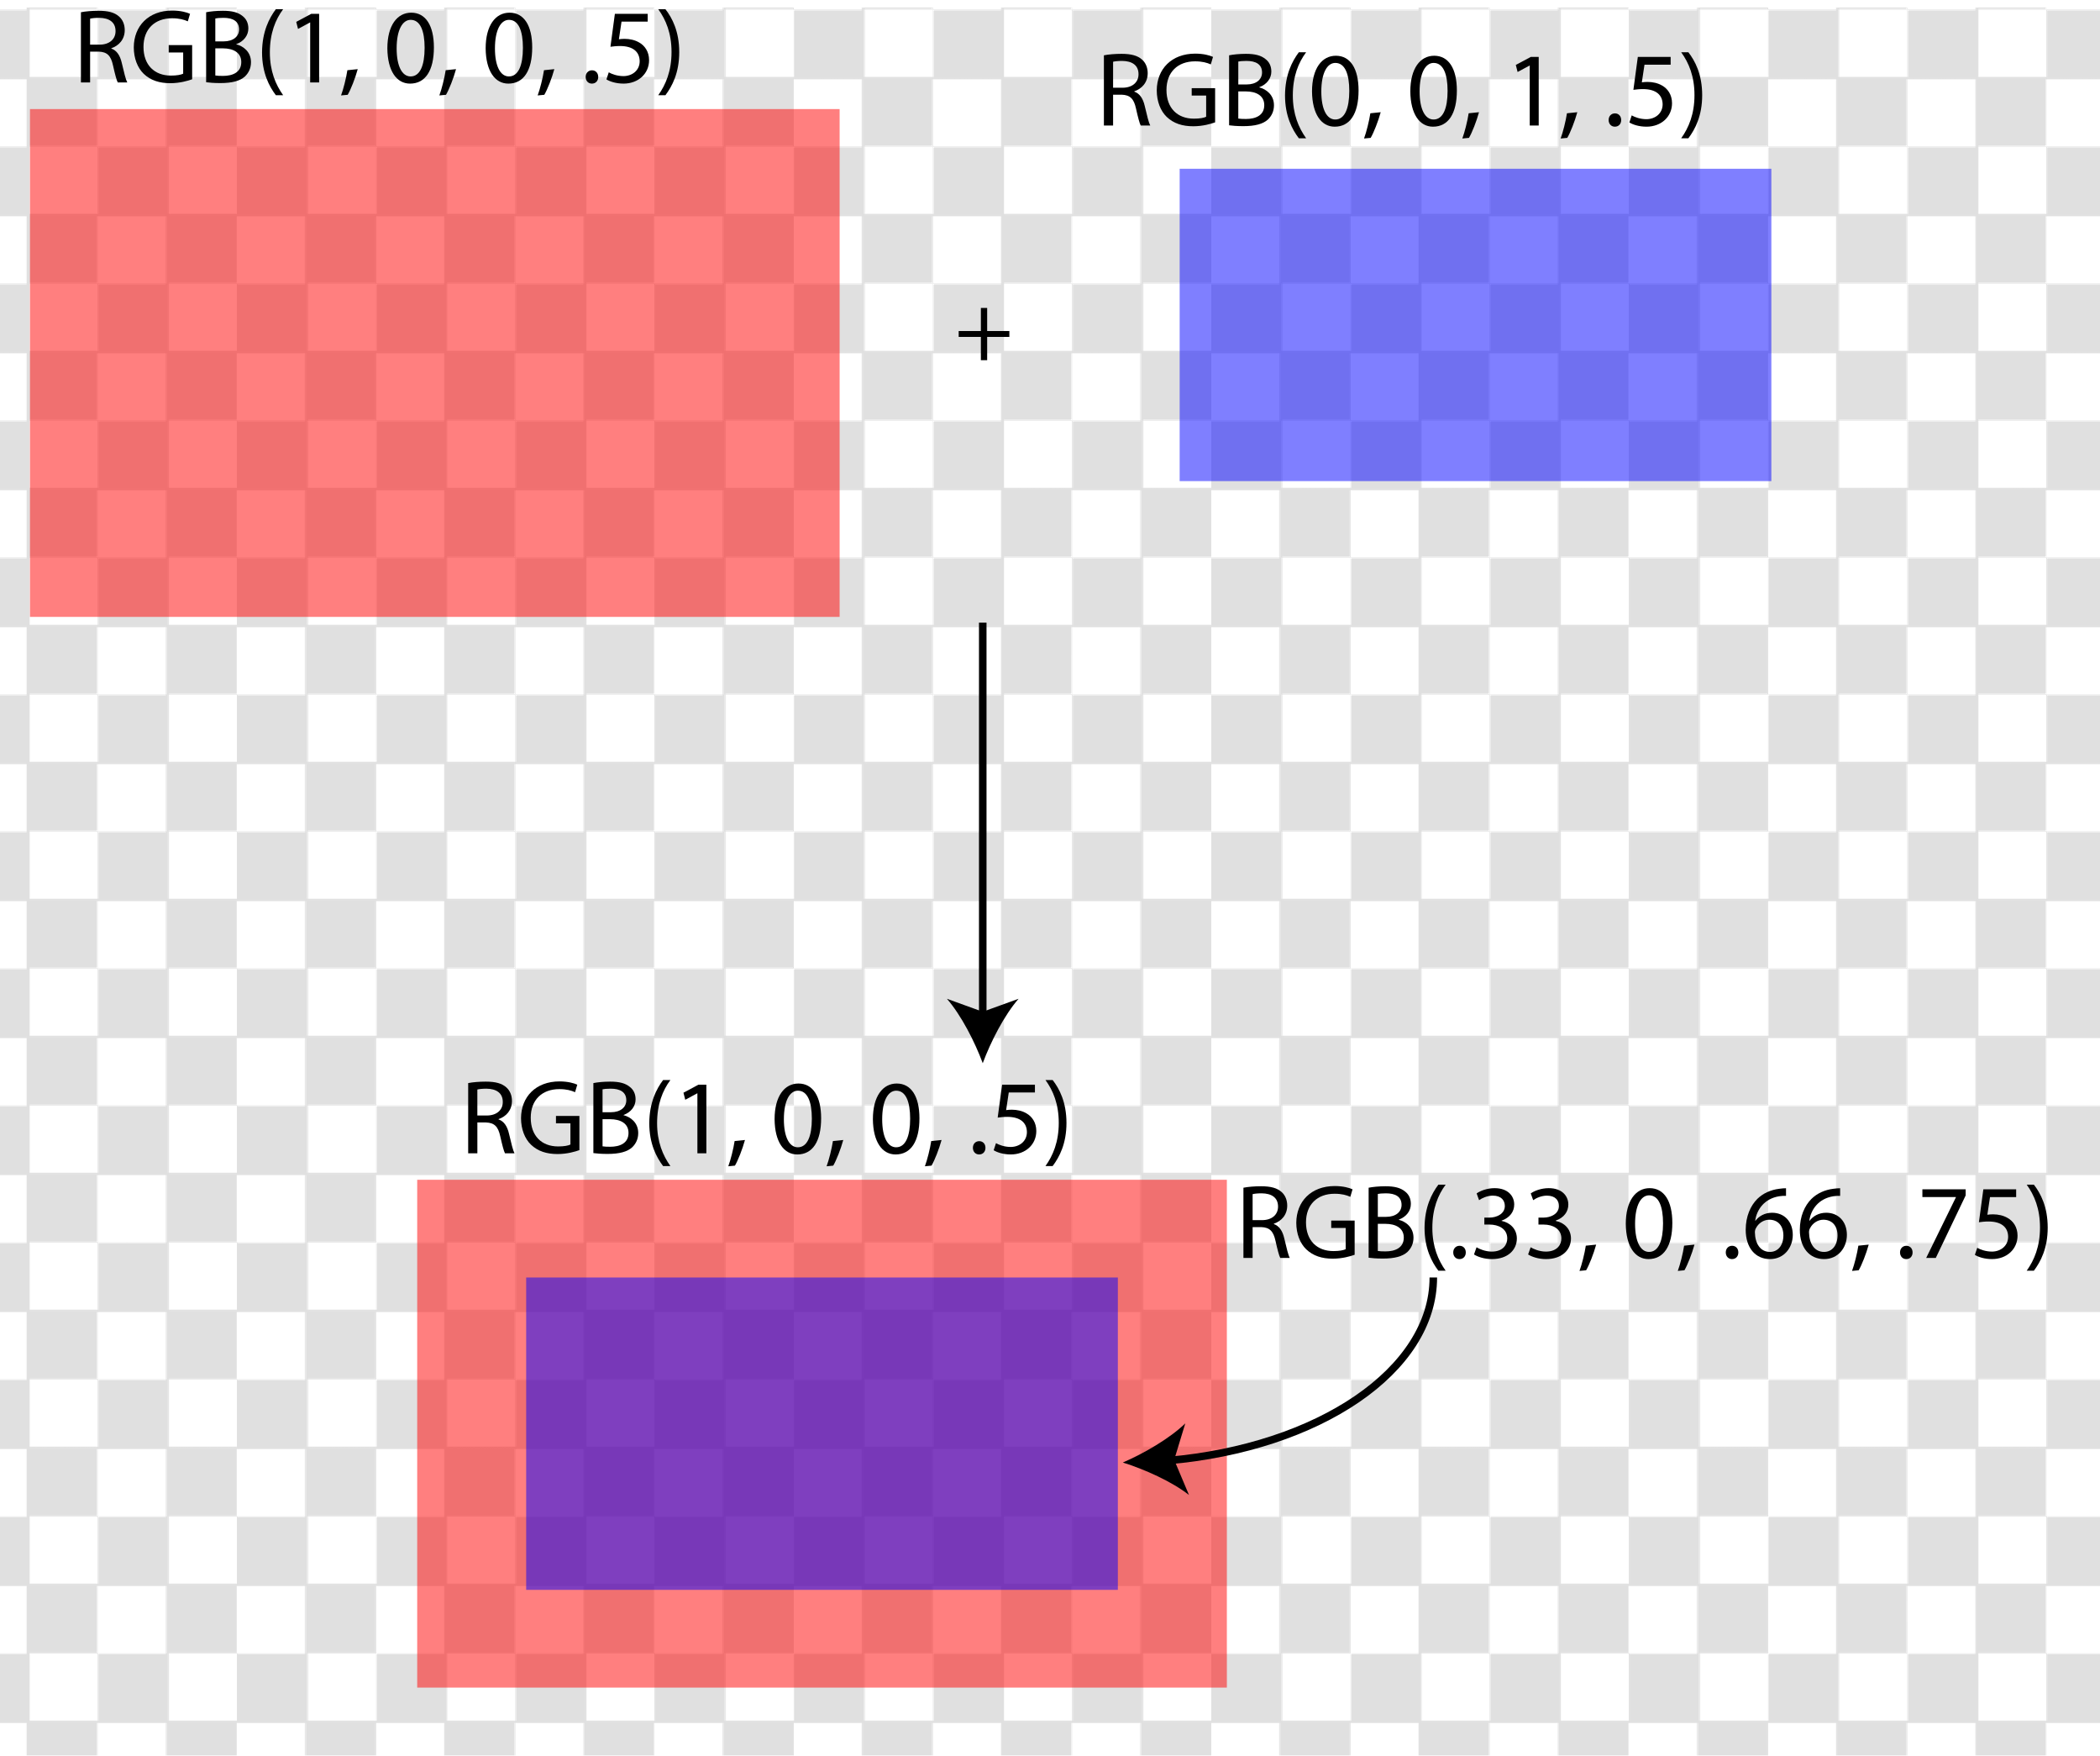
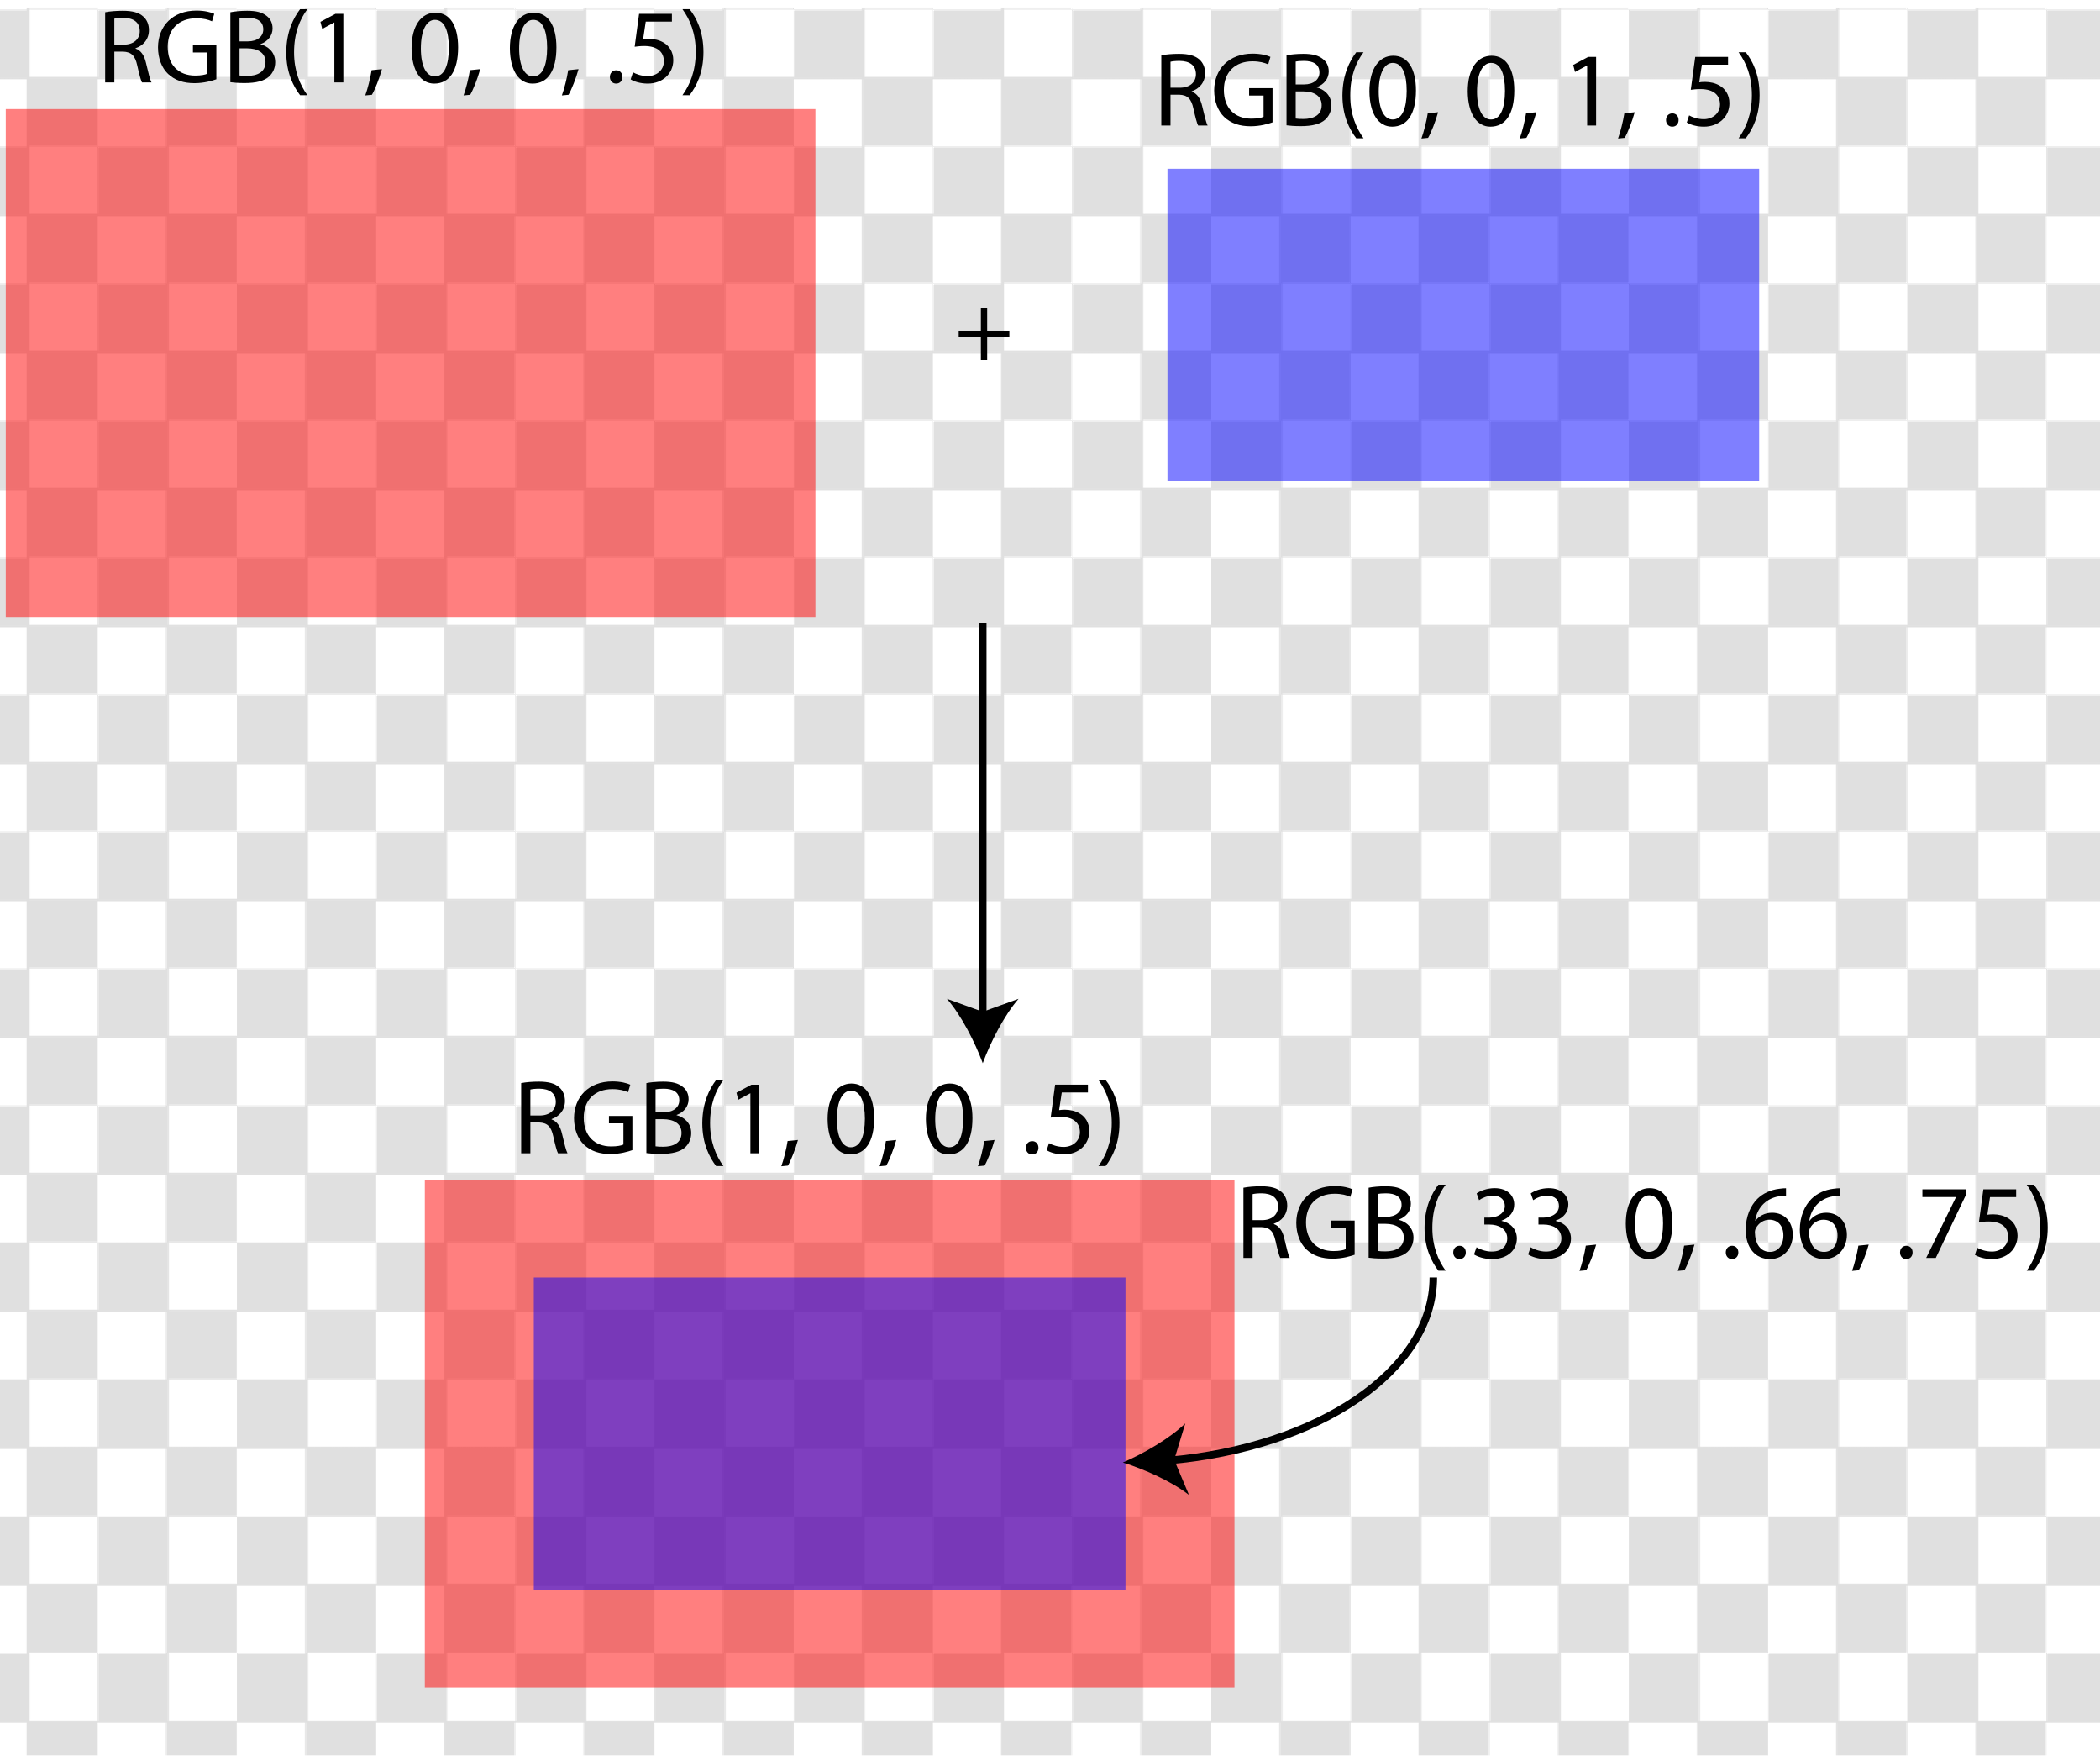
<svg xmlns="http://www.w3.org/2000/svg" version="1.1" x="0px" y="0px" width="278.714px" height="232.931px" viewBox="0 0 278.714 232.931" enable-background="new 0 0 278.714 232.931" xml:space="preserve">
  <pattern x="-23.976" y="-16.899" width="18.474" height="18.175" patternUnits="userSpaceOnUse" id="New_Pattern_Swatch_3" viewBox="0 -18.175 18.474 18.175" overflow="visible">
    <g>
      <polygon fill="none" points="0,0 18.474,0 18.474,-18.175 0,-18.175   " />
      <polygon fill="#E0E0E0" points="9.438,-8.938 0,-8.938 0,-18.175 9.438,-18.175   " />
      <polygon fill="#E0E0E0" points="18.474,0 9.036,0 9.036,-9.237 18.474,-9.237   " />
    </g>
  </pattern>
  <g id="Layer_2">
    <rect y="1" fill="url(#New_Pattern_Swatch_3)" width="278.714" height="231.931" />
  </g>
  <g id="Layer_1">
-     <rect x="3.979" y="14.473" opacity="0.5" fill="#FF0000" width="107.456" height="67.382" />
+     <rect x="0.766" y="14.473" opacity="0.5" fill="#FF0000" width="107.456" height="67.382" />
    <g>
-       <rect x="9.677" y="1" fill="none" width="96.058" height="10.047" />
-       <path d="M10.742,1.625c0.617-0.126,1.499-0.196,2.339-0.196c1.303,0,2.143,0.238,2.731,0.771c0.477,0.42,0.743,1.064,0.743,1.793    c0,1.247-0.785,2.073-1.779,2.409v0.042c0.729,0.252,1.163,0.925,1.387,1.905c0.308,1.316,0.532,2.227,0.729,2.591H15.63    c-0.154-0.266-0.364-1.079-0.63-2.255c-0.28-1.303-0.784-1.793-1.891-1.835H11.96v4.09h-1.219V1.625z M11.96,5.925h1.247    c1.303,0,2.129-0.714,2.129-1.793c0-1.219-0.883-1.751-2.171-1.765c-0.588,0-1.008,0.056-1.205,0.112V5.925z" />
-       <path d="M25.501,10.52c-0.546,0.196-1.625,0.519-2.899,0.519c-1.429,0-2.605-0.364-3.53-1.247    c-0.812-0.785-1.316-2.045-1.316-3.516c0.014-2.815,1.947-4.875,5.113-4.875c1.092,0,1.947,0.238,2.353,0.434L24.927,2.83    c-0.504-0.224-1.135-0.406-2.087-0.406c-2.297,0-3.796,1.429-3.796,3.796c0,2.396,1.443,3.81,3.642,3.81    c0.798,0,1.345-0.112,1.625-0.252V6.962h-1.919v-0.98h3.11V10.52z" />
-       <path d="M27.359,1.625c0.532-0.112,1.373-0.196,2.228-0.196c1.218,0,2.003,0.21,2.591,0.687c0.49,0.364,0.784,0.924,0.784,1.667    c0,0.91-0.602,1.709-1.597,2.073v0.028c0.896,0.224,1.947,0.966,1.947,2.367c0,0.813-0.322,1.429-0.798,1.891    c-0.658,0.602-1.723,0.882-3.264,0.882c-0.84,0-1.485-0.056-1.891-0.112V1.625z M28.578,5.491h1.106    c1.289,0,2.045-0.672,2.045-1.583c0-1.106-0.84-1.541-2.073-1.541c-0.56,0-0.882,0.042-1.079,0.084V5.491z M28.578,10.016    c0.238,0.042,0.588,0.056,1.022,0.056c1.261,0,2.423-0.462,2.423-1.835c0-1.289-1.106-1.821-2.437-1.821h-1.009V10.016z" />
-       <path d="M37.581,1.219c-1.023,1.373-1.765,3.194-1.765,5.729c0,2.493,0.771,4.286,1.765,5.687h-0.967    c-0.882-1.163-1.835-2.956-1.835-5.687c0.014-2.759,0.953-4.552,1.835-5.729H37.581z" />
-       <path d="M41.165,2.984h-0.028l-1.583,0.854l-0.238-0.938l1.989-1.064h1.051v9.105h-1.191V2.984z" />
-       <path d="M45.265,12.663c0.308-0.827,0.687-2.326,0.84-3.348l1.373-0.14c-0.322,1.191-0.938,2.746-1.331,3.404L45.265,12.663z" />
-       <path d="M57.588,6.29c0,3.096-1.148,4.805-3.166,4.805c-1.779,0-2.984-1.667-3.012-4.679c0-3.054,1.316-4.734,3.166-4.734    C56.495,1.681,57.588,3.39,57.588,6.29z M52.643,6.43c0,2.367,0.729,3.712,1.849,3.712c1.261,0,1.863-1.471,1.863-3.796    c0-2.241-0.574-3.712-1.849-3.712C53.428,2.633,52.643,3.95,52.643,6.43z" />
-       <path d="M58.312,12.663c0.308-0.827,0.687-2.326,0.84-3.348l1.373-0.14c-0.322,1.191-0.938,2.746-1.331,3.404L58.312,12.663z" />
-       <path d="M70.635,6.29c0,3.096-1.148,4.805-3.166,4.805c-1.779,0-2.984-1.667-3.012-4.679c0-3.054,1.316-4.734,3.166-4.734    C69.542,1.681,70.635,3.39,70.635,6.29z M65.69,6.43c0,2.367,0.729,3.712,1.849,3.712c1.261,0,1.863-1.471,1.863-3.796    c0-2.241-0.574-3.712-1.849-3.712C66.475,2.633,65.69,3.95,65.69,6.43z" />
-       <path d="M71.359,12.663c0.308-0.827,0.687-2.326,0.84-3.348l1.373-0.14c-0.322,1.191-0.938,2.746-1.331,3.404L71.359,12.663z" />
-       <path d="M77.729,10.211c0-0.518,0.35-0.882,0.84-0.882s0.827,0.364,0.827,0.882c0,0.504-0.322,0.883-0.841,0.883    C78.065,11.094,77.729,10.716,77.729,10.211z" />
-       <path d="M85.964,2.872H82.49l-0.35,2.339c0.21-0.028,0.406-0.056,0.742-0.056c0.701,0,1.401,0.154,1.961,0.49    c0.714,0.406,1.303,1.191,1.303,2.339c0,1.779-1.415,3.11-3.39,3.11c-0.995,0-1.835-0.28-2.269-0.561l0.308-0.938    c0.378,0.224,1.121,0.504,1.947,0.504c1.163,0,2.157-0.756,2.157-1.975c-0.014-1.177-0.798-2.017-2.619-2.017    c-0.519,0-0.925,0.056-1.261,0.098l0.588-4.371h4.356V2.872z" />
-       <path d="M87.361,12.635c0.995-1.387,1.765-3.208,1.765-5.729c0-2.507-0.756-4.3-1.765-5.687h0.953    c0.896,1.148,1.835,2.941,1.835,5.701c0,2.745-0.938,4.524-1.835,5.715H87.361z" />
+       <rect x="12.89" y="1" fill="none" width="83.207" height="10.047" />
+       <path d="M13.955,1.625c0.617-0.126,1.499-0.196,2.339-0.196c1.303,0,2.143,0.238,2.731,0.771c0.477,0.42,0.743,1.064,0.743,1.793    c0,1.247-0.785,2.073-1.779,2.409v0.042c0.729,0.252,1.163,0.925,1.387,1.905c0.308,1.316,0.532,2.227,0.729,2.591h-1.261    c-0.154-0.266-0.364-1.079-0.63-2.255c-0.28-1.303-0.784-1.793-1.891-1.835h-1.148v4.09h-1.219V1.625z M15.173,5.925h1.247    c1.303,0,2.129-0.714,2.129-1.793c0-1.219-0.883-1.751-2.171-1.765c-0.588,0-1.008,0.056-1.205,0.112V5.925z" />
+       <path d="M28.714,10.52c-0.546,0.196-1.625,0.519-2.899,0.519c-1.429,0-2.605-0.364-3.53-1.247    c-0.812-0.785-1.316-2.045-1.316-3.516c0.014-2.815,1.947-4.875,5.113-4.875c1.092,0,1.947,0.238,2.353,0.434L28.14,2.83    c-0.504-0.224-1.135-0.406-2.087-0.406c-2.297,0-3.796,1.429-3.796,3.796c0,2.396,1.443,3.81,3.642,3.81    c0.798,0,1.345-0.112,1.625-0.252V6.962h-1.919v-0.98h3.11V10.52z" />
+       <path d="M30.572,1.625c0.532-0.112,1.373-0.196,2.228-0.196c1.218,0,2.003,0.21,2.591,0.687c0.49,0.364,0.784,0.924,0.784,1.667    c0,0.91-0.602,1.709-1.597,2.073v0.028c0.896,0.224,1.947,0.966,1.947,2.367c0,0.813-0.322,1.429-0.798,1.891    c-0.658,0.602-1.723,0.882-3.264,0.882c-0.84,0-1.485-0.056-1.891-0.112V1.625z M31.791,5.491h1.106    c1.289,0,2.045-0.672,2.045-1.583c0-1.106-0.84-1.541-2.073-1.541c-0.56,0-0.882,0.042-1.079,0.084V5.491z M31.791,10.016    c0.238,0.042,0.588,0.056,1.022,0.056c1.261,0,2.423-0.462,2.423-1.835c0-1.289-1.106-1.821-2.437-1.821h-1.009V10.016z" />
+       <path d="M40.794,1.219c-1.023,1.373-1.765,3.194-1.765,5.729c0,2.493,0.771,4.286,1.765,5.687h-0.967    c-0.882-1.163-1.835-2.956-1.835-5.687c0.014-2.759,0.953-4.552,1.835-5.729H40.794z" />
+       <path d="M44.377,2.984H44.35l-1.583,0.854l-0.238-0.938l1.989-1.064h1.051v9.105h-1.191V2.984z" />
+       <path d="M48.478,12.663c0.308-0.827,0.687-2.326,0.84-3.348l1.373-0.14c-0.322,1.191-0.938,2.746-1.331,3.404L48.478,12.663z" />
+       <path d="M60.801,6.29c0,3.096-1.148,4.805-3.166,4.805c-1.779,0-2.984-1.667-3.012-4.679c0-3.054,1.316-4.734,3.166-4.734    C59.708,1.681,60.801,3.39,60.801,6.29z M55.856,6.43c0,2.367,0.729,3.712,1.849,3.712c1.261,0,1.863-1.471,1.863-3.796    c0-2.241-0.574-3.712-1.849-3.712C56.641,2.633,55.856,3.95,55.856,6.43z" />
+       <path d="M61.525,12.663c0.308-0.827,0.687-2.326,0.84-3.348l1.373-0.14c-0.322,1.191-0.938,2.746-1.331,3.404L61.525,12.663z" />
+       <path d="M73.848,6.29c0,3.096-1.148,4.805-3.166,4.805c-1.779,0-2.984-1.667-3.012-4.679c0-3.054,1.316-4.734,3.166-4.734    C72.755,1.681,73.848,3.39,73.848,6.29z M68.903,6.43c0,2.367,0.729,3.712,1.849,3.712c1.261,0,1.863-1.471,1.863-3.796    c0-2.241-0.574-3.712-1.849-3.712C69.688,2.633,68.903,3.95,68.903,6.43z" />
+       <path d="M74.572,12.663c0.308-0.827,0.687-2.326,0.84-3.348l1.373-0.14c-0.322,1.191-0.938,2.746-1.331,3.404L74.572,12.663z" />
+       <path d="M80.942,10.211c0-0.518,0.35-0.882,0.84-0.882s0.827,0.364,0.827,0.882c0,0.504-0.322,0.883-0.841,0.883    C81.278,11.094,80.942,10.716,80.942,10.211z" />
+       <path d="M89.177,2.872h-3.474l-0.35,2.339c0.21-0.028,0.406-0.056,0.742-0.056c0.701,0,1.401,0.154,1.961,0.49    c0.714,0.406,1.303,1.191,1.303,2.339c0,1.779-1.415,3.11-3.39,3.11c-0.995,0-1.835-0.28-2.269-0.561l0.308-0.938    c0.378,0.224,1.121,0.504,1.947,0.504c1.163,0,2.157-0.756,2.157-1.975c-0.014-1.177-0.798-2.017-2.619-2.017    c-0.519,0-0.925,0.056-1.261,0.098l0.588-4.371h4.356V2.872z" />
+       <path d="M90.574,12.635c0.995-1.387,1.765-3.208,1.765-5.729c0-2.507-0.756-4.3-1.765-5.687h0.953    c0.896,1.148,1.835,2.941,1.835,5.701c0,2.745-0.938,4.524-1.835,5.715H90.574z" />
    </g>
-     <rect x="156.566" y="22.393" fill="#0000FF" fill-opacity="0.5" width="78.53" height="41.446" />
+     <rect x="154.947" y="22.393" fill="#0000FF" fill-opacity="0.5" width="78.53" height="41.446" />
    <g>
-       <rect x="145.447" y="6.715" fill="none" width="100.768" height="10.046" />
-       <path d="M146.511,7.34c0.616-0.126,1.499-0.196,2.34-0.196c1.303,0,2.143,0.238,2.731,0.771c0.476,0.42,0.742,1.064,0.742,1.793    c0,1.247-0.784,2.073-1.779,2.409v0.042c0.729,0.252,1.163,0.925,1.387,1.905c0.309,1.316,0.532,2.227,0.729,2.591H151.4    c-0.154-0.266-0.364-1.079-0.63-2.255c-0.28-1.303-0.785-1.793-1.892-1.835h-1.148v4.09h-1.219V7.34z M147.73,11.641h1.247    c1.303,0,2.129-0.714,2.129-1.793c0-1.219-0.883-1.751-2.171-1.765c-0.589,0-1.009,0.056-1.205,0.112V11.641z" />
-       <path d="M161.271,16.235c-0.546,0.196-1.624,0.519-2.899,0.519c-1.429,0-2.605-0.364-3.529-1.247    c-0.813-0.785-1.317-2.045-1.317-3.516c0.015-2.815,1.947-4.875,5.113-4.875c1.093,0,1.947,0.238,2.354,0.434l-0.295,0.995    c-0.504-0.224-1.134-0.406-2.087-0.406c-2.297,0-3.796,1.429-3.796,3.796c0,2.396,1.442,3.81,3.642,3.81    c0.799,0,1.345-0.112,1.625-0.252v-2.815h-1.919v-0.98h3.109V16.235z" />
-       <path d="M163.129,7.34c0.532-0.112,1.373-0.196,2.228-0.196c1.219,0,2.003,0.21,2.591,0.687c0.49,0.364,0.785,0.924,0.785,1.667    c0,0.91-0.603,1.709-1.598,2.073v0.028c0.896,0.224,1.947,0.966,1.947,2.367c0,0.813-0.322,1.429-0.798,1.891    c-0.659,0.602-1.724,0.882-3.264,0.882c-0.841,0-1.485-0.056-1.892-0.112V7.34z M164.348,11.207h1.106    c1.289,0,2.045-0.672,2.045-1.583c0-1.106-0.84-1.541-2.072-1.541c-0.561,0-0.883,0.042-1.079,0.084V11.207z M164.348,15.731    c0.238,0.042,0.588,0.056,1.022,0.056c1.261,0,2.424-0.462,2.424-1.835c0-1.289-1.107-1.821-2.438-1.821h-1.009V15.731z" />
-       <path d="M173.351,6.934c-1.022,1.373-1.766,3.194-1.766,5.729c0,2.493,0.771,4.286,1.766,5.687h-0.967    c-0.883-1.163-1.835-2.956-1.835-5.687c0.014-2.759,0.952-4.552,1.835-5.729H173.351z" />
-       <path d="M180.31,12.005c0,3.096-1.148,4.805-3.166,4.805c-1.778,0-2.983-1.667-3.012-4.679c0-3.054,1.317-4.734,3.166-4.734    C179.217,7.396,180.31,9.105,180.31,12.005z M175.366,12.145c0,2.367,0.728,3.712,1.849,3.712c1.261,0,1.863-1.471,1.863-3.796    c0-2.241-0.574-3.712-1.85-3.712C176.15,8.349,175.366,9.666,175.366,12.145z" />
-       <path d="M181.035,18.378c0.308-0.827,0.686-2.326,0.84-3.348l1.373-0.14c-0.322,1.191-0.938,2.746-1.331,3.404L181.035,18.378z" />
-       <path d="M193.357,12.005c0,3.096-1.148,4.805-3.166,4.805c-1.778,0-2.983-1.667-3.012-4.679c0-3.054,1.317-4.734,3.166-4.734    C192.264,7.396,193.357,9.105,193.357,12.005z M188.413,12.145c0,2.367,0.728,3.712,1.849,3.712c1.261,0,1.863-1.471,1.863-3.796    c0-2.241-0.574-3.712-1.85-3.712C189.197,8.349,188.413,9.666,188.413,12.145z" />
-       <path d="M194.082,18.378c0.308-0.827,0.686-2.326,0.84-3.348l1.373-0.14c-0.322,1.191-0.938,2.746-1.331,3.404L194.082,18.378z" />
-       <path d="M203.028,8.699H203l-1.582,0.854l-0.238-0.938l1.989-1.064h1.05v9.105h-1.19V8.699z" />
-       <path d="M207.128,18.378c0.308-0.827,0.686-2.326,0.84-3.348l1.373-0.14c-0.322,1.191-0.938,2.746-1.331,3.404L207.128,18.378z" />
-       <path d="M213.498,15.927c0-0.518,0.35-0.882,0.84-0.882c0.491,0,0.827,0.364,0.827,0.882c0,0.504-0.322,0.883-0.841,0.883    C213.833,16.81,213.498,16.431,213.498,15.927z" />
-       <path d="M221.732,8.587h-3.474l-0.351,2.339c0.21-0.028,0.406-0.056,0.742-0.056c0.7,0,1.401,0.154,1.961,0.49    c0.715,0.406,1.303,1.191,1.303,2.339c0,1.779-1.414,3.11-3.39,3.11c-0.994,0-1.835-0.28-2.27-0.561l0.309-0.938    c0.378,0.224,1.12,0.504,1.947,0.504c1.162,0,2.157-0.756,2.157-1.975c-0.015-1.177-0.799-2.017-2.62-2.017    c-0.518,0-0.924,0.056-1.261,0.098l0.589-4.371h4.356V8.587z" />
-       <path d="M223.128,18.35c0.994-1.387,1.765-3.208,1.765-5.729c0-2.507-0.756-4.3-1.765-5.687h0.952    c0.896,1.148,1.835,2.941,1.835,5.701c0,2.745-0.938,4.524-1.835,5.715H223.128z" />
+       <rect x="153.065" y="6.715" fill="none" width="82.294" height="10.046" />
+       <path d="M154.13,7.34c0.616-0.126,1.499-0.196,2.34-0.196c1.303,0,2.143,0.238,2.731,0.771c0.476,0.42,0.742,1.064,0.742,1.793    c0,1.247-0.784,2.073-1.779,2.409v0.042c0.729,0.252,1.163,0.925,1.387,1.905c0.309,1.316,0.532,2.227,0.729,2.591h-1.261    c-0.154-0.266-0.364-1.079-0.63-2.255c-0.28-1.303-0.785-1.793-1.892-1.835h-1.148v4.09h-1.219V7.34z M155.349,11.641h1.247    c1.303,0,2.129-0.714,2.129-1.793c0-1.219-0.883-1.751-2.171-1.765c-0.589,0-1.009,0.056-1.205,0.112V11.641z" />
+       <path d="M168.89,16.235c-0.546,0.196-1.624,0.519-2.899,0.519c-1.429,0-2.605-0.364-3.529-1.247    c-0.813-0.785-1.317-2.045-1.317-3.516c0.015-2.815,1.947-4.875,5.113-4.875c1.093,0,1.947,0.238,2.354,0.434l-0.295,0.995    c-0.504-0.224-1.134-0.406-2.087-0.406c-2.297,0-3.796,1.429-3.796,3.796c0,2.396,1.442,3.81,3.642,3.81    c0.799,0,1.345-0.112,1.625-0.252v-2.815h-1.919v-0.98h3.109V16.235z" />
+       <path d="M170.748,7.34c0.532-0.112,1.373-0.196,2.228-0.196c1.219,0,2.003,0.21,2.591,0.687c0.49,0.364,0.785,0.924,0.785,1.667    c0,0.91-0.603,1.709-1.598,2.073v0.028c0.896,0.224,1.947,0.966,1.947,2.367c0,0.813-0.322,1.429-0.798,1.891    c-0.659,0.602-1.724,0.882-3.264,0.882c-0.841,0-1.485-0.056-1.892-0.112V7.34z M171.967,11.207h1.106    c1.289,0,2.045-0.672,2.045-1.583c0-1.106-0.84-1.541-2.072-1.541c-0.561,0-0.883,0.042-1.079,0.084V11.207z M171.967,15.731    c0.238,0.042,0.588,0.056,1.022,0.056c1.261,0,2.424-0.462,2.424-1.835c0-1.289-1.107-1.821-2.438-1.821h-1.009V15.731z" />
+       <path d="M180.969,6.934c-1.021,1.373-1.766,3.194-1.766,5.729c0,2.493,0.771,4.286,1.766,5.687h-0.967    c-0.883-1.163-1.834-2.956-1.834-5.687c0.014-2.759,0.951-4.552,1.834-5.729H180.969z" />
+       <path d="M187.928,12.005c0,3.096-1.148,4.805-3.166,4.805c-1.777,0-2.982-1.667-3.012-4.679c0-3.054,1.318-4.734,3.166-4.734    C186.836,7.396,187.928,9.105,187.928,12.005z M182.985,12.145c0,2.367,0.727,3.712,1.848,3.712c1.262,0,1.863-1.471,1.863-3.796    c0-2.241-0.574-3.712-1.85-3.712C183.768,8.349,182.985,9.666,182.985,12.145z" />
+       <path d="M188.653,18.378c0.309-0.827,0.686-2.326,0.84-3.348l1.373-0.14c-0.322,1.191-0.938,2.746-1.33,3.404L188.653,18.378z" />
+       <path d="M200.975,12.005c0,3.096-1.148,4.805-3.166,4.805c-1.777,0-2.982-1.667-3.012-4.679c0-3.054,1.318-4.734,3.166-4.734    C199.883,7.396,200.975,9.105,200.975,12.005z M196.032,12.145c0,2.367,0.727,3.712,1.848,3.712c1.262,0,1.863-1.471,1.863-3.796    c0-2.241-0.574-3.712-1.85-3.712C196.815,8.349,196.032,9.666,196.032,12.145z" />
+       <path d="M201.7,18.378c0.309-0.827,0.686-2.326,0.84-3.348l1.373-0.14c-0.322,1.191-0.938,2.746-1.33,3.404L201.7,18.378z" />
+       <path d="M210.647,8.699h-0.029l-1.582,0.854l-0.238-0.938l1.99-1.064h1.049v9.105h-1.189V8.699z" />
+       <path d="M214.747,18.378c0.309-0.827,0.686-2.326,0.84-3.348l1.373-0.14c-0.322,1.191-0.938,2.746-1.33,3.404L214.747,18.378z" />
+       <path d="M221.116,15.927c0-0.518,0.35-0.882,0.84-0.882c0.492,0,0.828,0.364,0.828,0.882c0,0.504-0.322,0.883-0.842,0.883    C221.452,16.81,221.116,16.431,221.116,15.927z" />
+       <path d="M229.35,8.587h-3.473l-0.352,2.339c0.211-0.028,0.406-0.056,0.742-0.056c0.701,0,1.402,0.154,1.961,0.49    c0.715,0.406,1.303,1.191,1.303,2.339c0,1.779-1.414,3.11-3.389,3.11c-0.994,0-1.836-0.28-2.27-0.561l0.309-0.938    c0.377,0.224,1.119,0.504,1.947,0.504c1.162,0,2.156-0.756,2.156-1.975c-0.014-1.177-0.799-2.017-2.619-2.017    c-0.518,0-0.924,0.056-1.262,0.098l0.59-4.371h4.355V8.587z" />
+       <path d="M230.747,18.35c0.994-1.387,1.766-3.208,1.766-5.729c0-2.507-0.756-4.3-1.766-5.687h0.953    c0.896,1.148,1.834,2.941,1.834,5.701c0,2.745-0.938,4.524-1.834,5.715H230.747z" />
    </g>
    <g>
      <path d="M131.017,40.861v3.063h2.945v0.782h-2.945v3.088h-0.834v-3.088h-2.945v-0.782h2.945v-3.063H131.017z" />
    </g>
    <g>
      <g>
        <line fill="none" stroke="#000000" stroke-miterlimit="10" x1="130.431" y1="82.615" x2="130.431" y2="135.042" />
        <g>
          <path d="M130.431,141.077c-1.054-2.84-2.852-6.363-4.756-8.548l4.756,1.721l4.755-1.721      C133.282,134.713,131.484,138.237,130.431,141.077z" />
        </g>
      </g>
    </g>
-     <rect x="55.372" y="156.544" opacity="0.5" fill="#FF0000" width="107.457" height="67.383" />
-     <rect x="69.835" y="169.512" opacity="0.5" fill="#0000FF" width="78.529" height="41.446" />
+     <rect x="56.382" y="156.544" opacity="0.5" fill="#FF0000" width="107.457" height="67.383" />
+     <rect x="70.846" y="169.512" opacity="0.5" fill="#0000FF" width="78.529" height="41.446" />
    <g>
      <g>
        <path fill="none" stroke="#000000" stroke-miterlimit="10" d="M190.231,169.512c0,12.35-15.264,22.554-35.177,24.29" />
        <g>
          <path d="M149.022,194.063c2.781-1.199,6.207-3.177,8.29-5.191l-1.472,4.838l1.964,4.66      C155.524,196.581,151.913,194.967,149.022,194.063z" />
        </g>
      </g>
    </g>
    <g>
      <rect x="163.964" y="156.976" fill="none" width="113.215" height="10.047" />
      <path d="M165.029,157.6c0.616-0.126,1.499-0.195,2.34-0.195c1.302,0,2.143,0.237,2.731,0.771c0.476,0.42,0.742,1.064,0.742,1.793    c0,1.246-0.784,2.072-1.779,2.409v0.042c0.729,0.252,1.163,0.924,1.387,1.904c0.309,1.317,0.532,2.228,0.729,2.592h-1.261    c-0.154-0.267-0.364-1.078-0.63-2.255c-0.28-1.303-0.785-1.793-1.892-1.835h-1.148v4.09h-1.219V157.6z M166.248,161.901h1.247    c1.303,0,2.129-0.715,2.129-1.793c0-1.219-0.883-1.751-2.171-1.765c-0.589,0-1.009,0.056-1.205,0.111V161.901z" />
      <path d="M179.789,166.496c-0.546,0.195-1.624,0.518-2.899,0.518c-1.429,0-2.605-0.364-3.529-1.246    c-0.813-0.784-1.317-2.045-1.317-3.516c0.015-2.816,1.947-4.875,5.113-4.875c1.093,0,1.947,0.238,2.354,0.435l-0.295,0.994    c-0.504-0.225-1.134-0.406-2.087-0.406c-2.297,0-3.796,1.429-3.796,3.796c0,2.396,1.442,3.811,3.642,3.811    c0.799,0,1.345-0.112,1.625-0.253v-2.815h-1.919v-0.98h3.109V166.496z" />
      <path d="M181.647,157.6c0.532-0.111,1.373-0.195,2.228-0.195c1.219,0,2.003,0.21,2.591,0.686c0.49,0.364,0.785,0.925,0.785,1.667    c0,0.911-0.603,1.709-1.598,2.073v0.028c0.896,0.224,1.947,0.967,1.947,2.367c0,0.813-0.322,1.429-0.798,1.891    c-0.659,0.603-1.724,0.883-3.264,0.883c-0.841,0-1.485-0.056-1.892-0.112V157.6z M182.866,161.466h1.106    c1.289,0,2.045-0.672,2.045-1.583c0-1.106-0.84-1.54-2.073-1.54c-0.56,0-0.882,0.042-1.078,0.084V161.466z M182.866,165.991    c0.238,0.042,0.588,0.057,1.022,0.057c1.261,0,2.424-0.463,2.424-1.835c0-1.289-1.107-1.821-2.438-1.821h-1.009V165.991z" />
      <path d="M191.869,157.194c-1.022,1.373-1.766,3.194-1.766,5.729c0,2.493,0.771,4.286,1.766,5.688h-0.967    c-0.883-1.163-1.835-2.956-1.835-5.688c0.014-2.76,0.952-4.553,1.835-5.729H191.869z" />
      <path d="M192.875,166.187c0-0.519,0.35-0.883,0.841-0.883c0.49,0,0.826,0.364,0.826,0.883c0,0.504-0.322,0.883-0.841,0.883    C193.21,167.07,192.875,166.691,192.875,166.187z" />
      <path d="M195.968,165.5c0.35,0.225,1.162,0.574,2.017,0.574c1.583,0,2.073-1.008,2.06-1.765c-0.015-1.274-1.163-1.821-2.354-1.821    h-0.687v-0.924h0.687c0.896,0,2.031-0.463,2.031-1.541c0-0.729-0.463-1.373-1.597-1.373c-0.729,0-1.429,0.322-1.821,0.603    l-0.322-0.896c0.477-0.351,1.4-0.7,2.381-0.7c1.793,0,2.605,1.064,2.605,2.171c0,0.938-0.56,1.737-1.681,2.144v0.027    c1.121,0.225,2.031,1.064,2.031,2.34c0,1.456-1.135,2.731-3.319,2.731c-1.023,0-1.92-0.322-2.368-0.616L195.968,165.5z" />
      <path d="M203.15,165.5c0.35,0.225,1.162,0.574,2.017,0.574c1.583,0,2.073-1.008,2.06-1.765c-0.015-1.274-1.163-1.821-2.354-1.821    h-0.687v-0.924h0.687c0.896,0,2.031-0.463,2.031-1.541c0-0.729-0.463-1.373-1.597-1.373c-0.729,0-1.429,0.322-1.821,0.603    l-0.322-0.896c0.477-0.351,1.4-0.7,2.381-0.7c1.793,0,2.605,1.064,2.605,2.171c0,0.938-0.56,1.737-1.681,2.144v0.027    c1.121,0.225,2.031,1.064,2.031,2.34c0,1.456-1.135,2.731-3.319,2.731c-1.023,0-1.92-0.322-2.368-0.616L203.15,165.5z" />
      <path d="M209.631,168.638c0.308-0.826,0.686-2.325,0.84-3.348l1.373-0.14c-0.322,1.19-0.938,2.745-1.331,3.403L209.631,168.638z" />
      <path d="M221.954,162.265c0,3.096-1.148,4.805-3.166,4.805c-1.778,0-2.983-1.667-3.012-4.679c0-3.054,1.317-4.734,3.166-4.734    C220.861,157.657,221.954,159.366,221.954,162.265z M217.009,162.405c0,2.367,0.728,3.712,1.849,3.712    c1.261,0,1.863-1.471,1.863-3.796c0-2.241-0.574-3.712-1.85-3.712C217.793,158.609,217.009,159.925,217.009,162.405z" />
      <path d="M222.678,168.638c0.308-0.826,0.686-2.325,0.84-3.348l1.373-0.14c-0.322,1.19-0.938,2.745-1.331,3.403L222.678,168.638z" />
      <path d="M229.047,166.187c0-0.519,0.35-0.883,0.84-0.883c0.491,0,0.827,0.364,0.827,0.883c0,0.504-0.322,0.883-0.841,0.883    C229.383,167.07,229.047,166.691,229.047,166.187z" />
      <path d="M237.043,158.679c-0.252-0.014-0.574,0-0.925,0.056c-1.933,0.322-2.955,1.737-3.165,3.236h0.042    c0.434-0.574,1.19-1.051,2.199-1.051c1.61,0,2.745,1.162,2.745,2.941c0,1.667-1.135,3.208-3.025,3.208    c-1.947,0-3.222-1.513-3.222-3.88c0-1.793,0.644-3.208,1.54-4.104c0.757-0.742,1.766-1.205,2.914-1.345    c0.364-0.057,0.672-0.07,0.896-0.07V158.679z M236.693,163.932c0-1.303-0.742-2.087-1.877-2.087c-0.742,0-1.429,0.462-1.765,1.12    c-0.084,0.14-0.14,0.322-0.14,0.546c0.027,1.499,0.714,2.605,2.003,2.605C235.979,166.117,236.693,165.235,236.693,163.932z" />
      <path d="M244.225,158.679c-0.252-0.014-0.574,0-0.925,0.056c-1.933,0.322-2.955,1.737-3.165,3.236h0.042    c0.434-0.574,1.19-1.051,2.199-1.051c1.61,0,2.745,1.162,2.745,2.941c0,1.667-1.135,3.208-3.025,3.208    c-1.947,0-3.222-1.513-3.222-3.88c0-1.793,0.644-3.208,1.54-4.104c0.757-0.742,1.766-1.205,2.914-1.345    c0.364-0.057,0.672-0.07,0.896-0.07V158.679z M243.875,163.932c0-1.303-0.742-2.087-1.877-2.087c-0.742,0-1.429,0.462-1.765,1.12    c-0.084,0.14-0.14,0.322-0.14,0.546c0.027,1.499,0.714,2.605,2.003,2.605C243.161,166.117,243.875,165.235,243.875,163.932z" />
      <path d="M245.803,168.638c0.309-0.826,0.687-2.325,0.841-3.348l1.373-0.14c-0.322,1.19-0.938,2.745-1.331,3.403L245.803,168.638z" />
      <path d="M252.173,166.187c0-0.519,0.35-0.883,0.841-0.883c0.49,0,0.826,0.364,0.826,0.883c0,0.504-0.322,0.883-0.841,0.883    C252.509,167.07,252.173,166.691,252.173,166.187z" />
      <path d="M260.884,157.811v0.812l-3.965,8.293h-1.274l3.95-8.055v-0.027h-4.454v-1.022H260.884z" />
      <path d="M267.589,158.847h-3.474l-0.351,2.339c0.21-0.027,0.406-0.056,0.742-0.056c0.7,0,1.401,0.154,1.961,0.49    c0.715,0.406,1.303,1.19,1.303,2.339c0,1.779-1.414,3.11-3.39,3.11c-0.994,0-1.835-0.28-2.27-0.561l0.309-0.938    c0.378,0.224,1.121,0.504,1.947,0.504c1.162,0,2.157-0.756,2.157-1.975c-0.015-1.177-0.799-2.018-2.62-2.018    c-0.518,0-0.924,0.057-1.26,0.099l0.588-4.37h4.356V158.847z" />
      <path d="M268.986,168.611c0.994-1.387,1.765-3.208,1.765-5.729c0-2.508-0.756-4.301-1.765-5.688h0.952    c0.896,1.149,1.835,2.942,1.835,5.701c0,2.746-0.938,4.524-1.835,5.716H268.986z" />
    </g>
    <g>
-       <rect x="61.071" y="143.091" fill="none" width="96.059" height="10.047" />
-       <path d="M62.136,143.716c0.617-0.125,1.499-0.195,2.339-0.195c1.303,0,2.143,0.238,2.731,0.77    c0.477,0.421,0.743,1.064,0.743,1.793c0,1.247-0.785,2.074-1.779,2.41v0.041c0.729,0.253,1.163,0.926,1.387,1.906    c0.308,1.316,0.532,2.227,0.729,2.591h-1.261c-0.154-0.267-0.364-1.079-0.63-2.255c-0.28-1.303-0.784-1.793-1.891-1.836h-1.148    v4.091h-1.219V143.716z M63.354,148.017h1.247c1.303,0,2.129-0.715,2.129-1.793c0-1.219-0.883-1.751-2.171-1.766    c-0.588,0-1.008,0.057-1.205,0.113V148.017z" />
-       <path d="M76.896,152.611c-0.546,0.197-1.625,0.52-2.899,0.52c-1.429,0-2.605-0.365-3.53-1.247    c-0.812-0.784-1.316-2.046-1.316-3.517c0.014-2.814,1.947-4.874,5.113-4.874c1.092,0,1.947,0.238,2.353,0.435l-0.294,0.994    c-0.504-0.225-1.135-0.406-2.087-0.406c-2.297,0-3.796,1.429-3.796,3.796c0,2.396,1.443,3.81,3.642,3.81    c0.798,0,1.345-0.111,1.625-0.252v-2.814h-1.919v-0.98h3.11V152.611z" />
-       <path d="M78.753,143.716c0.532-0.111,1.373-0.195,2.228-0.195c1.218,0,2.003,0.21,2.591,0.686c0.49,0.365,0.784,0.925,0.784,1.668    c0,0.91-0.602,1.709-1.597,2.072v0.028c0.896,0.224,1.947,0.966,1.947,2.367c0,0.813-0.322,1.429-0.798,1.892    c-0.658,0.602-1.723,0.882-3.264,0.882c-0.84,0-1.485-0.056-1.891-0.112V143.716z M79.972,147.583h1.106    c1.289,0,2.045-0.673,2.045-1.584c0-1.105-0.84-1.541-2.073-1.541c-0.56,0-0.882,0.043-1.079,0.084V147.583z M79.972,152.107    c0.238,0.043,0.588,0.057,1.022,0.057c1.261,0,2.423-0.463,2.423-1.836c0-1.288-1.106-1.82-2.437-1.82h-1.009V152.107z" />
-       <path d="M88.975,143.31c-1.023,1.373-1.765,3.194-1.765,5.729c0,2.493,0.771,4.286,1.765,5.687h-0.967    c-0.882-1.162-1.835-2.955-1.835-5.687c0.014-2.759,0.953-4.552,1.835-5.729H88.975z" />
-       <path d="M92.559,145.076h-0.028l-1.583,0.854l-0.238-0.938l1.989-1.064h1.051v9.104h-1.191V145.076z" />
-       <path d="M96.659,154.755c0.308-0.827,0.687-2.326,0.84-3.349l1.373-0.14c-0.322,1.19-0.938,2.745-1.331,3.403L96.659,154.755z" />
-       <path d="M108.982,148.381c0,3.096-1.148,4.805-3.166,4.805c-1.779,0-2.984-1.667-3.012-4.679c0-3.054,1.316-4.734,3.166-4.734    C107.889,143.773,108.982,145.482,108.982,148.381z M104.037,148.521c0,2.367,0.729,3.713,1.849,3.713    c1.261,0,1.863-1.471,1.863-3.797c0-2.241-0.574-3.712-1.849-3.712C104.822,144.725,104.037,146.042,104.037,148.521z" />
-       <path d="M109.706,154.755c0.308-0.827,0.687-2.326,0.84-3.349l1.373-0.14c-0.322,1.19-0.938,2.745-1.331,3.403L109.706,154.755z" />
-       <path d="M122.029,148.381c0,3.096-1.148,4.805-3.166,4.805c-1.779,0-2.984-1.667-3.012-4.679c0-3.054,1.316-4.734,3.166-4.734    C120.937,143.773,122.029,145.482,122.029,148.381z M117.084,148.521c0,2.367,0.729,3.713,1.849,3.713    c1.261,0,1.863-1.471,1.863-3.797c0-2.241-0.574-3.712-1.849-3.712C117.869,144.725,117.084,146.042,117.084,148.521z" />
-       <path d="M122.753,154.755c0.308-0.827,0.687-2.326,0.84-3.349l1.373-0.14c-0.322,1.19-0.938,2.745-1.331,3.403L122.753,154.755z" />
-       <path d="M129.124,152.303c0-0.519,0.35-0.882,0.84-0.882s0.827,0.363,0.827,0.882c0,0.505-0.322,0.883-0.841,0.883    C129.459,153.186,129.124,152.808,129.124,152.303z" />
-       <path d="M137.358,144.963h-3.474l-0.35,2.339c0.21-0.027,0.406-0.056,0.742-0.056c0.701,0,1.401,0.154,1.961,0.49    c0.714,0.406,1.303,1.19,1.303,2.339c0,1.779-1.415,3.11-3.39,3.11c-0.995,0-1.835-0.28-2.269-0.561l0.308-0.938    c0.378,0.225,1.121,0.504,1.947,0.504c1.163,0,2.157-0.756,2.157-1.975c-0.014-1.177-0.798-2.018-2.619-2.018    c-0.519,0-0.925,0.057-1.261,0.099l0.588-4.37h4.356V144.963z" />
-       <path d="M138.755,154.726c0.995-1.387,1.765-3.207,1.765-5.729c0-2.508-0.756-4.301-1.765-5.688h0.953    c0.896,1.148,1.835,2.941,1.835,5.701c0,2.746-0.938,4.525-1.835,5.715H138.755z" />
+       <rect x="68.105" y="143.091" fill="none" width="84.01" height="10.047" />
+       <path d="M69.17,143.716c0.616-0.126,1.499-0.196,2.339-0.196c1.303,0,2.143,0.238,2.731,0.771c0.476,0.42,0.743,1.064,0.743,1.793    c0,1.246-0.785,2.073-1.779,2.409v0.042c0.729,0.252,1.163,0.925,1.387,1.905c0.308,1.316,0.532,2.228,0.729,2.591h-1.261    c-0.154-0.266-0.364-1.078-0.63-2.255c-0.28-1.303-0.784-1.793-1.891-1.835h-1.148v4.09H69.17V143.716z M70.389,148.017h1.247    c1.303,0,2.129-0.715,2.129-1.793c0-1.219-0.883-1.752-2.171-1.766c-0.588,0-1.008,0.057-1.205,0.112V148.017z" />
+       <path d="M83.93,152.611c-0.546,0.196-1.625,0.519-2.899,0.519c-1.429,0-2.605-0.364-3.53-1.247    c-0.813-0.784-1.316-2.045-1.316-3.516c0.014-2.815,1.947-4.875,5.113-4.875c1.092,0,1.947,0.238,2.353,0.435l-0.294,0.995    c-0.504-0.225-1.135-0.406-2.087-0.406c-2.297,0-3.796,1.428-3.796,3.795c0,2.396,1.443,3.811,3.642,3.811    c0.798,0,1.345-0.111,1.625-0.252v-2.815H80.82v-0.98h3.11V152.611z" />
+       <path d="M85.788,143.716c0.532-0.112,1.373-0.196,2.228-0.196c1.218,0,2.003,0.21,2.591,0.687c0.49,0.364,0.784,0.924,0.784,1.667    c0,0.91-0.602,1.709-1.597,2.073v0.027c0.896,0.225,1.947,0.967,1.947,2.367c0,0.813-0.322,1.43-0.798,1.892    c-0.658,0.603-1.723,0.882-3.264,0.882c-0.84,0-1.485-0.056-1.891-0.111V143.716z M87.006,147.583h1.106    c1.289,0,2.045-0.673,2.045-1.583c0-1.106-0.841-1.541-2.073-1.541c-0.561,0-0.882,0.042-1.079,0.084V147.583z M87.006,152.107    c0.238,0.042,0.588,0.056,1.022,0.056c1.261,0,2.423-0.462,2.423-1.835c0-1.289-1.106-1.82-2.437-1.82h-1.009V152.107z" />
+       <path d="M96.009,143.31c-1.022,1.373-1.765,3.193-1.765,5.729c0,2.494,0.771,4.287,1.765,5.688h-0.966    c-0.882-1.162-1.835-2.955-1.835-5.688c0.014-2.759,0.953-4.552,1.835-5.729H96.009z" />
+       <path d="M99.593,145.075h-0.028l-1.583,0.854l-0.238-0.938l1.989-1.064h1.051v9.104h-1.191V145.075z" />
+       <path d="M103.693,154.754c0.308-0.827,0.687-2.325,0.84-3.349l1.373-0.14c-0.322,1.19-0.938,2.745-1.331,3.403L103.693,154.754z" />
+       <path d="M116.016,148.38c0,3.096-1.148,4.805-3.166,4.805c-1.779,0-2.984-1.666-3.012-4.678c0-3.055,1.316-4.734,3.166-4.734    C114.923,143.773,116.016,145.481,116.016,148.38z M111.071,148.521c0,2.367,0.729,3.712,1.849,3.712    c1.261,0,1.863-1.471,1.863-3.796c0-2.241-0.574-3.713-1.849-3.713C111.856,144.724,111.071,146.042,111.071,148.521z" />
+       <path d="M116.74,154.754c0.308-0.827,0.687-2.325,0.84-3.349l1.373-0.14c-0.322,1.19-0.938,2.745-1.331,3.403L116.74,154.754z" />
+       <path d="M129.063,148.38c0,3.096-1.148,4.805-3.166,4.805c-1.779,0-2.984-1.666-3.012-4.678c0-3.055,1.316-4.734,3.166-4.734    C127.971,143.773,129.063,145.481,129.063,148.38z M124.119,148.521c0,2.367,0.729,3.712,1.849,3.712    c1.261,0,1.863-1.471,1.863-3.796c0-2.241-0.574-3.713-1.849-3.713C124.903,144.724,124.119,146.042,124.119,148.521z" />
+       <path d="M129.788,154.754c0.308-0.827,0.687-2.325,0.84-3.349l1.373-0.14c-0.322,1.19-0.938,2.745-1.331,3.403L129.788,154.754z" />
+       <path d="M136.158,152.302c0-0.518,0.35-0.882,0.84-0.882s0.827,0.364,0.827,0.882c0,0.505-0.322,0.883-0.841,0.883    C136.494,153.185,136.158,152.807,136.158,152.302z" />
+       <path d="M144.393,144.962h-3.474l-0.35,2.34c0.21-0.028,0.406-0.057,0.742-0.057c0.701,0,1.401,0.154,1.961,0.49    c0.714,0.406,1.303,1.191,1.303,2.34c0,1.779-1.415,3.109-3.39,3.109c-0.995,0-1.835-0.279-2.269-0.561l0.308-0.938    c0.378,0.224,1.121,0.504,1.947,0.504c1.163,0,2.157-0.756,2.157-1.975c-0.014-1.178-0.798-2.018-2.619-2.018    c-0.519,0-0.924,0.057-1.261,0.098l0.588-4.37h4.356V144.962z" />
+       <path d="M145.789,154.726c0.995-1.387,1.765-3.207,1.765-5.729c0-2.508-0.756-4.301-1.765-5.688h0.952    c0.896,1.148,1.835,2.941,1.835,5.701c0,2.745-0.939,4.524-1.835,5.715H145.789z" />
    </g>
    <g>
	</g>
    <g>
	</g>
    <g>
	</g>
  </g>
</svg>
